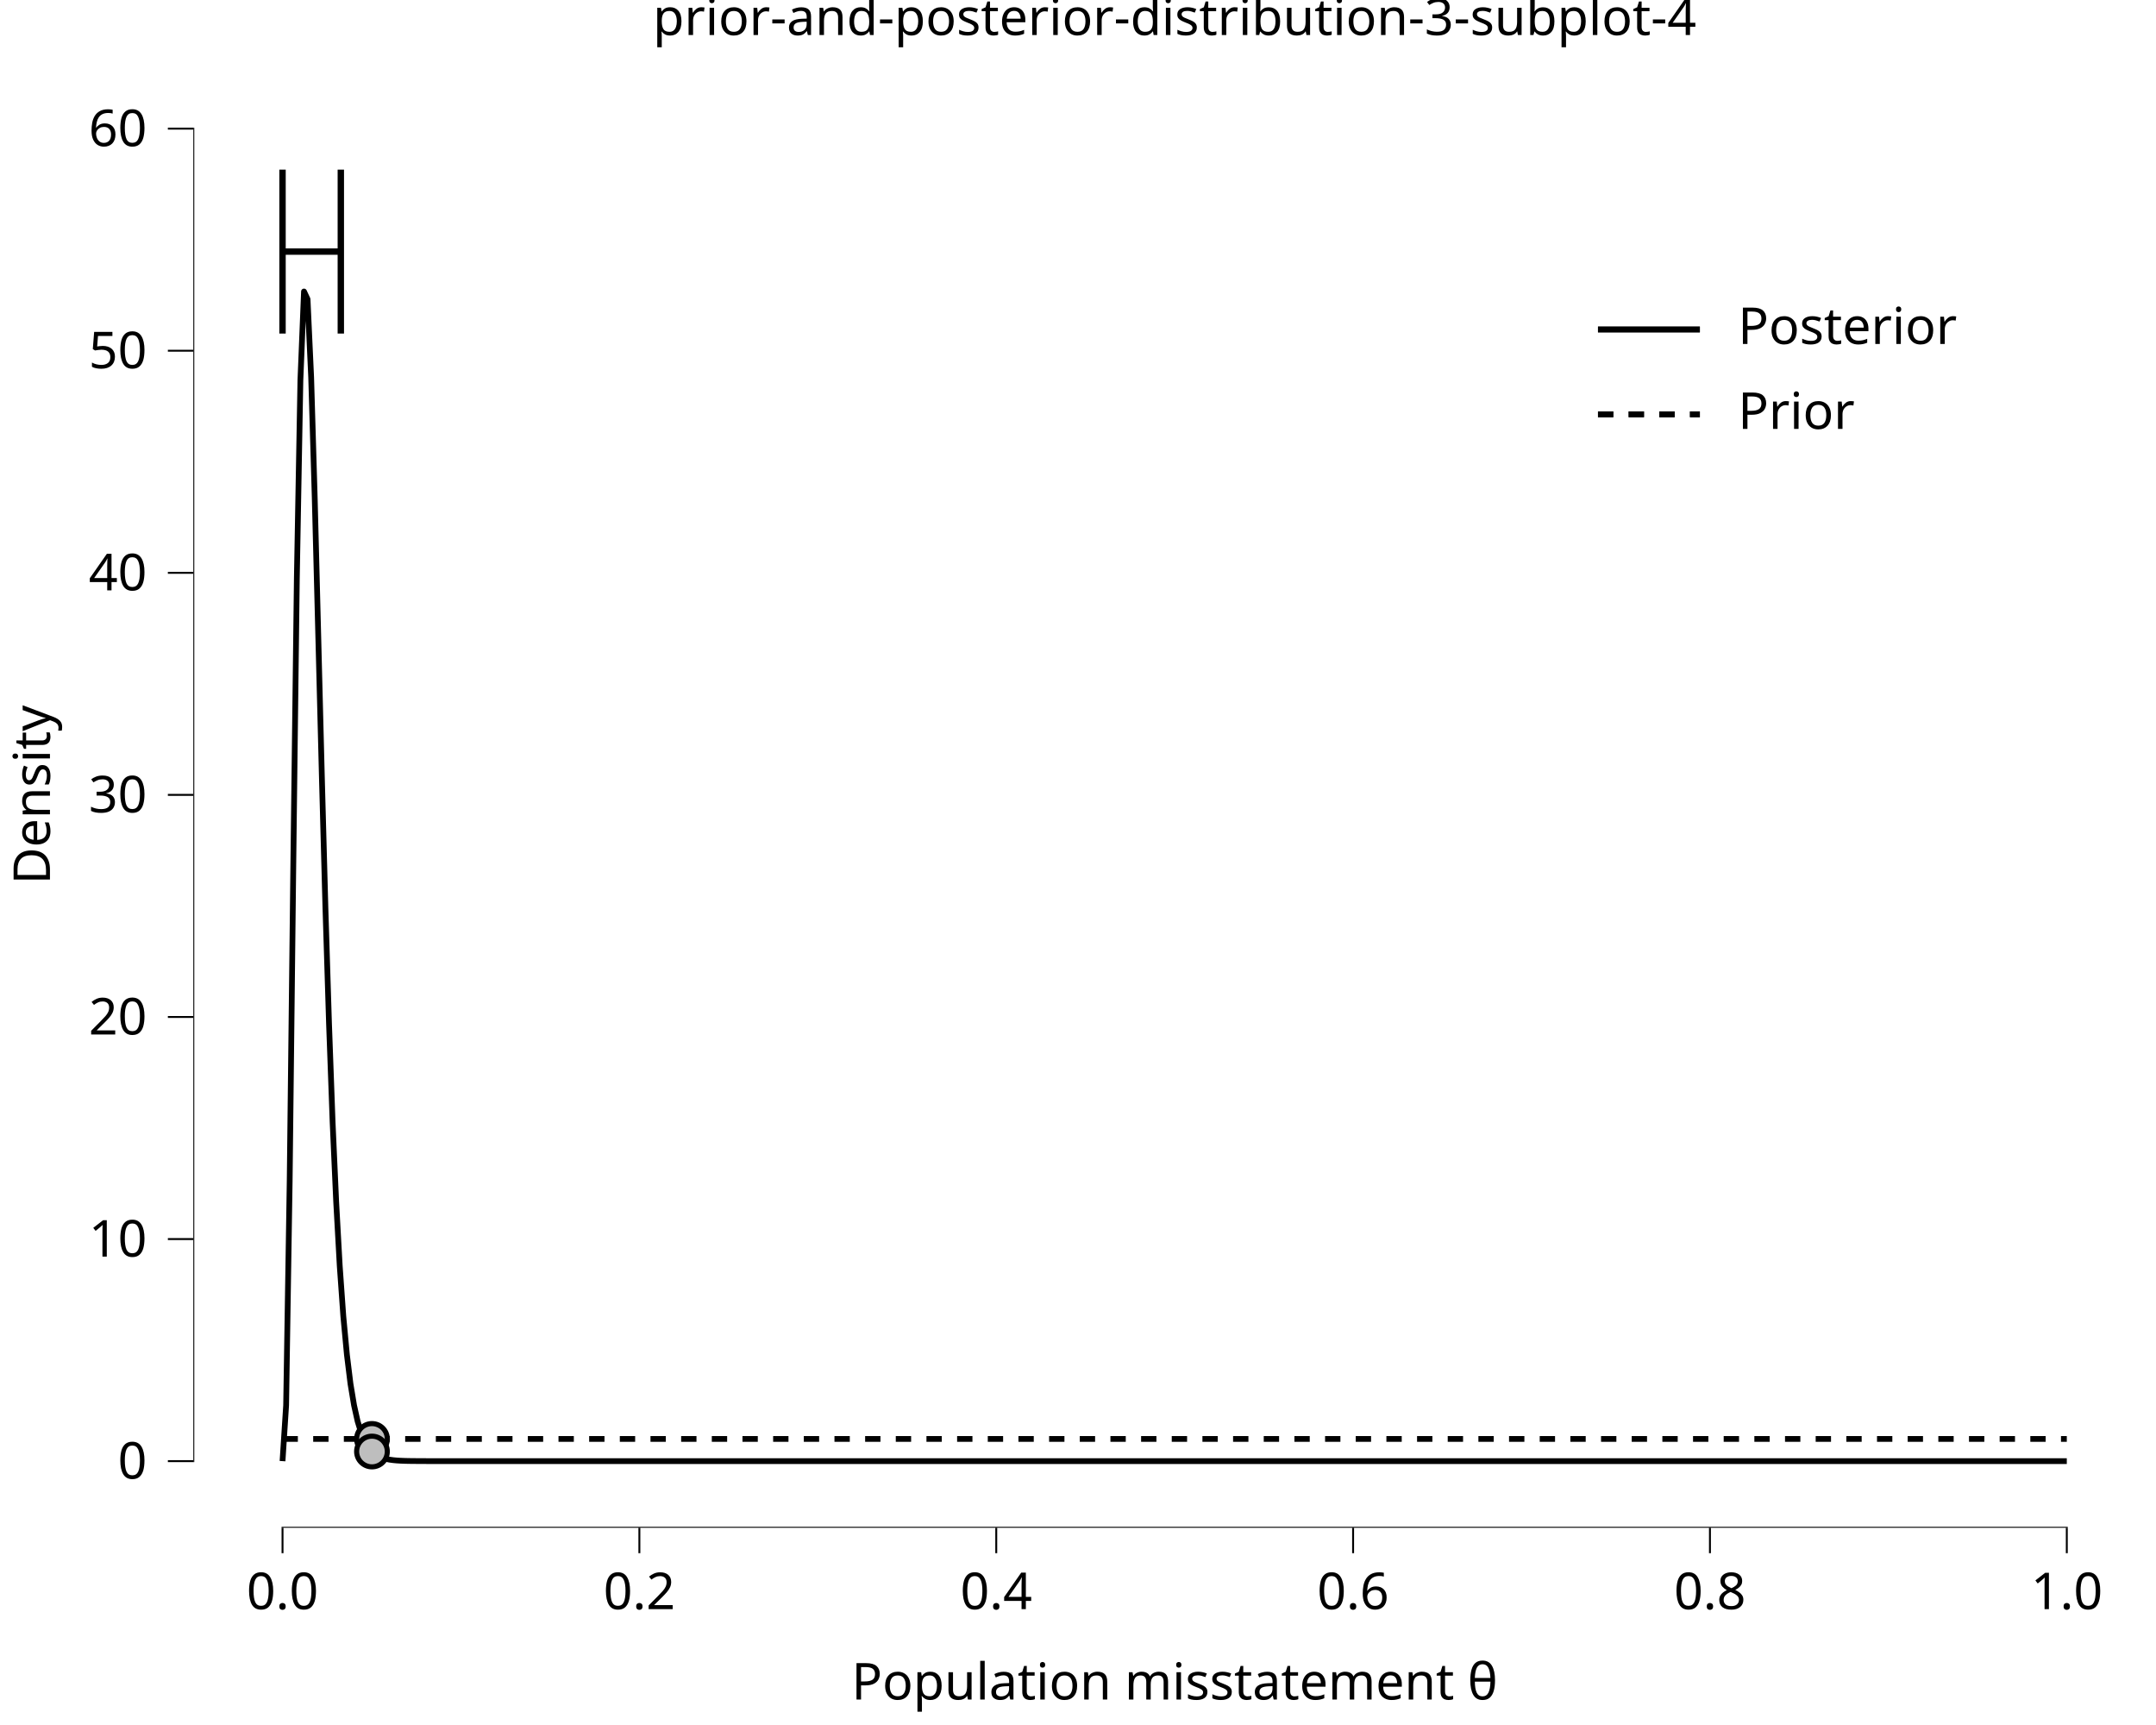
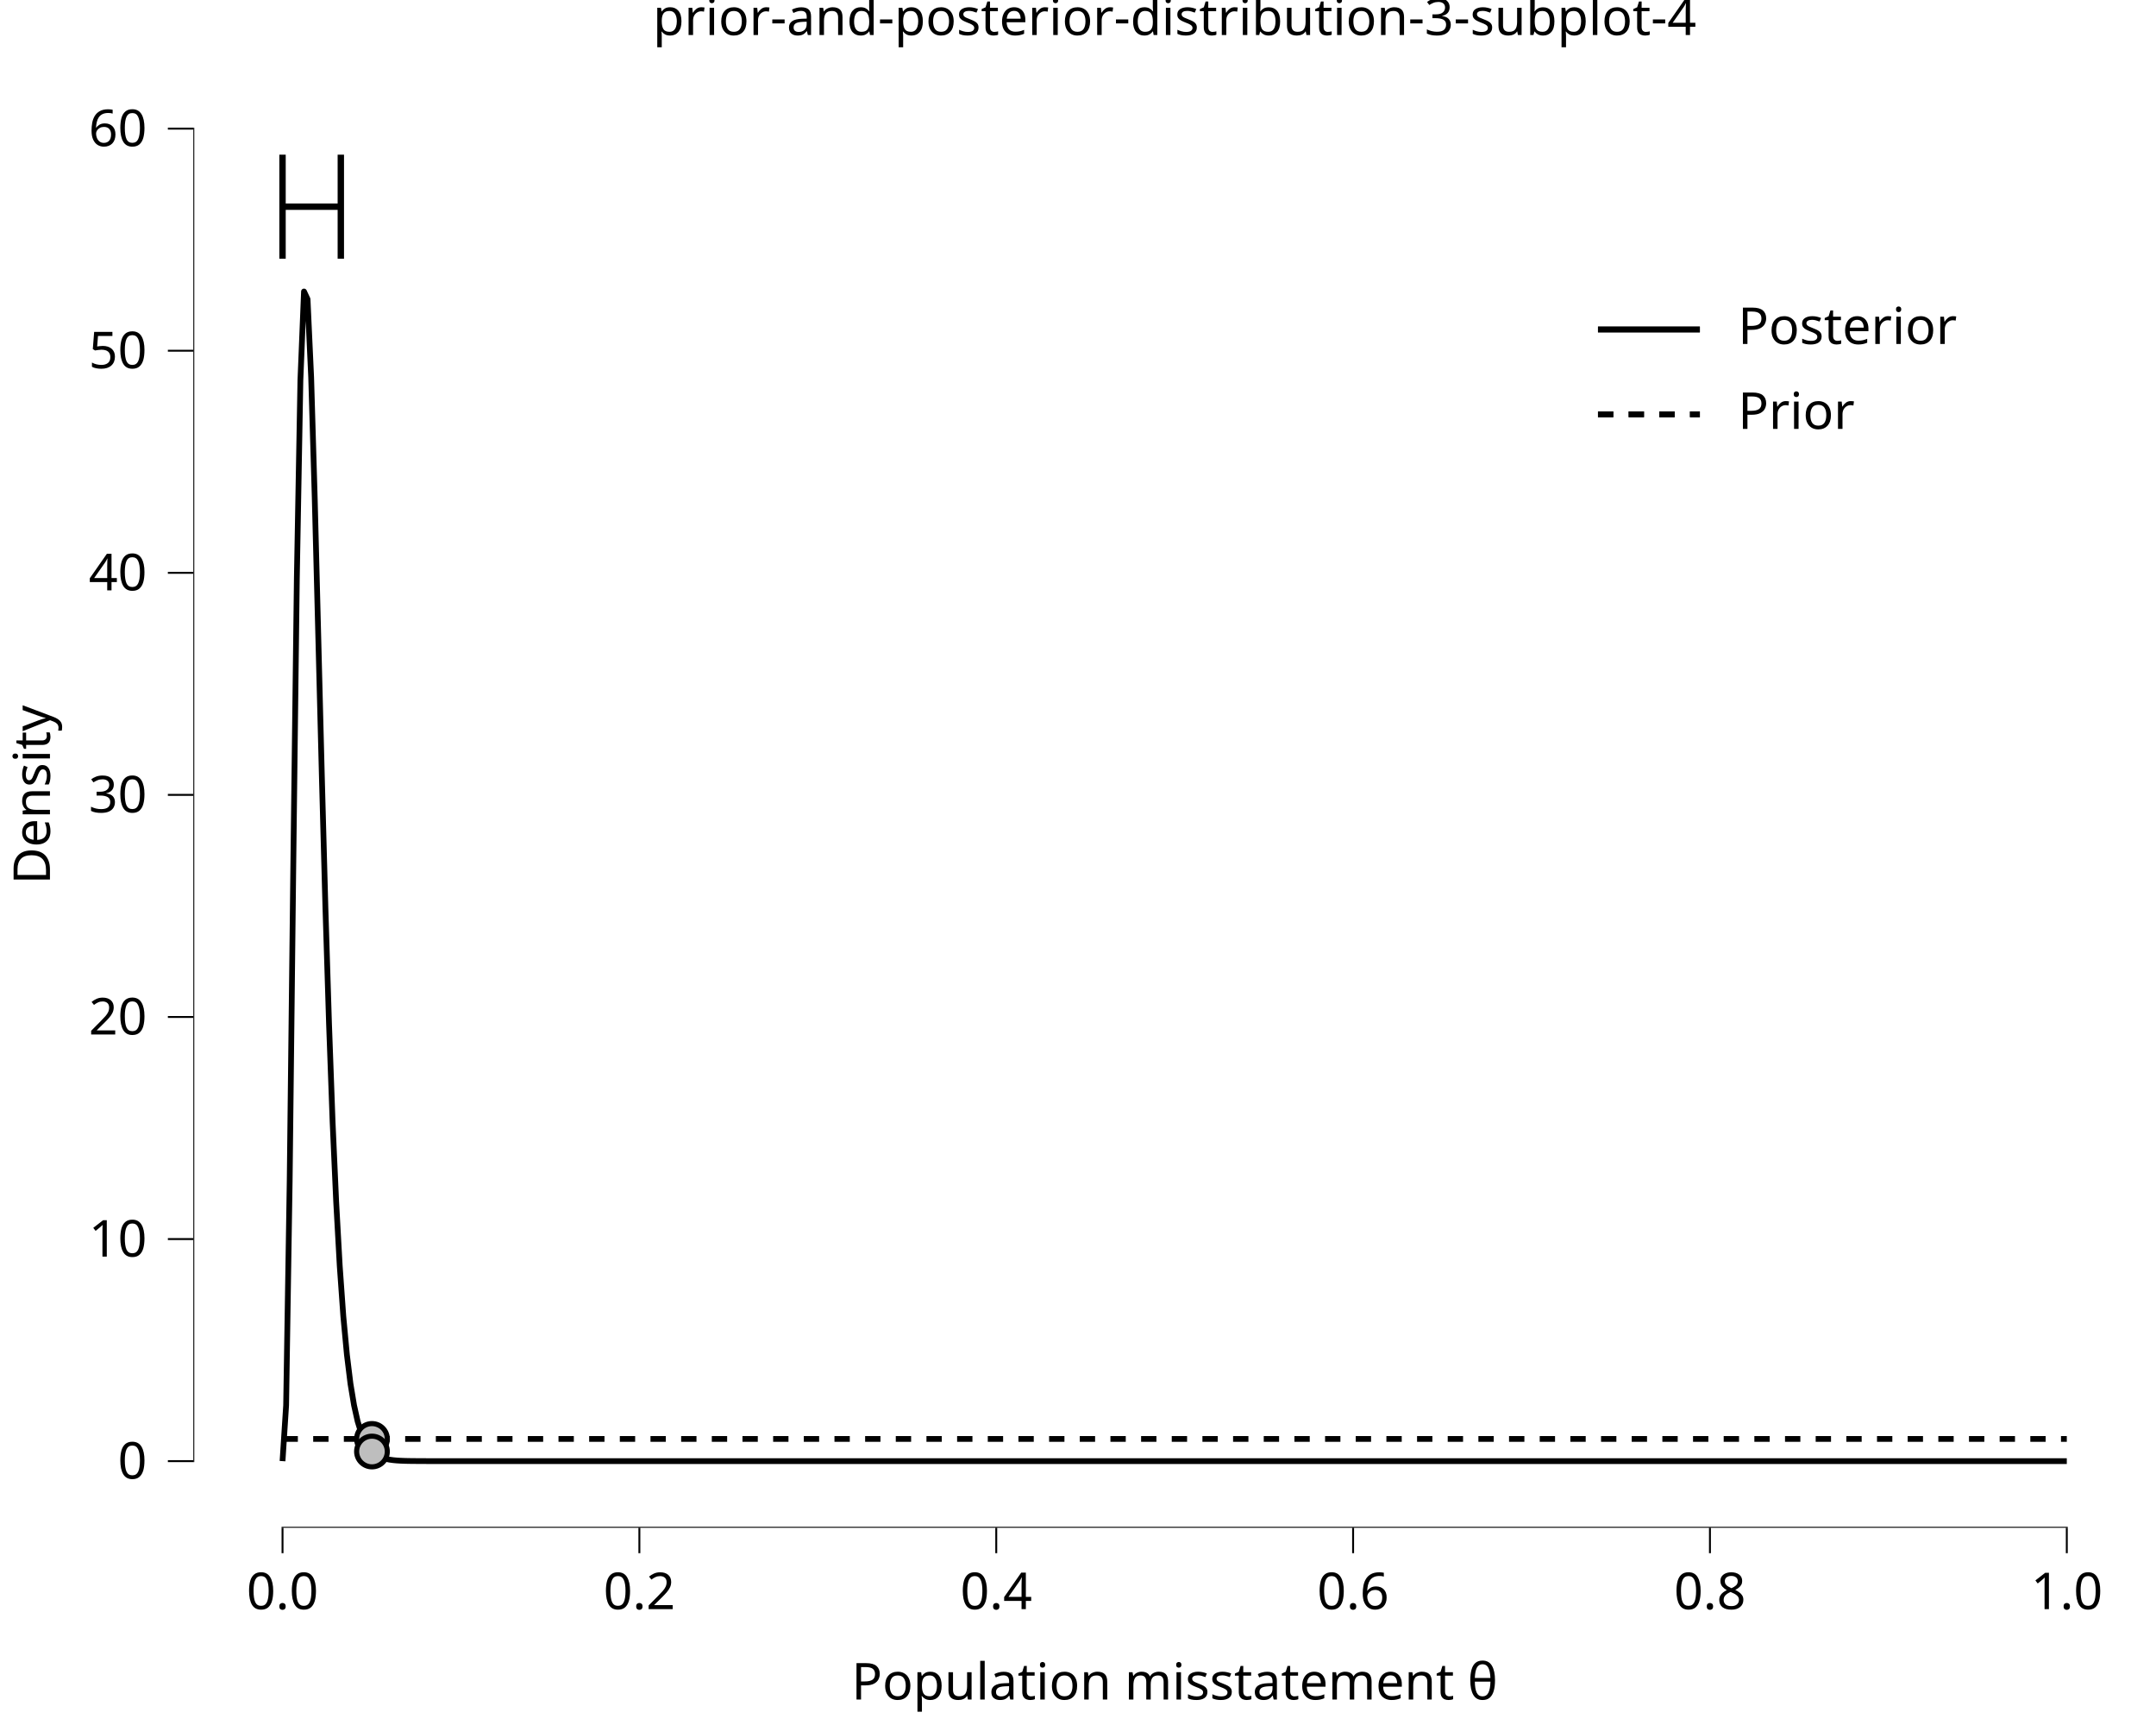
<svg xmlns="http://www.w3.org/2000/svg" class="svglite" data-engine-version="2.0" width="720.00pt" height="576.00pt" viewBox="0 0 720.00 576.00">
  <defs>
    <style type="text/css">
    .svglite line, .svglite polyline, .svglite polygon, .svglite path, .svglite rect, .svglite circle {
      fill: none;
      stroke: #000000;
      stroke-linecap: round;
      stroke-linejoin: round;
      stroke-miterlimit: 10.00;
    }
  </style>
  </defs>
  <rect width="100%" height="100%" style="stroke: none; fill: #FFFFFF;" />
  <defs>
    <clipPath id="cpMC4wMHw3MjAuMDB8MC4wMHw1NzYuMDA=">
      <rect x="0.00" y="0.00" width="720.00" height="576.00" />
    </clipPath>
  </defs>
  <g clip-path="url(#cpMC4wMHw3MjAuMDB8MC4wMHw1NzYuMDA=)">
    <rect x="0.00" y="0.00" width="720.00" height="576.00" style="stroke-width: 10.67; stroke: none;" />
  </g>
  <defs>
    <clipPath id="cpNjQuNTZ8NzIwLjAwfDIwLjcxfDUxMC4xNA==">
      <rect x="64.56" y="20.71" width="655.44" height="489.43" />
    </clipPath>
  </defs>
  <g clip-path="url(#cpNjQuNTZ8NzIwLjAwfDIwLjcxfDUxMC4xNA==)">
    <rect x="64.56" y="20.71" width="655.44" height="489.43" style="stroke-width: 10.67; stroke: none;" />
    <polyline points="94.35,480.48 95.55,480.48 96.74,480.48 97.94,480.48 99.13,480.48 100.32,480.48 101.52,480.48 102.71,480.48 103.91,480.48 105.10,480.48 106.29,480.48 107.49,480.48 108.68,480.48 109.88,480.48 111.07,480.48 112.27,480.48 113.46,480.48 114.65,480.48 115.85,480.48 117.04,480.48 118.24,480.48 119.43,480.48 120.62,480.48 121.82,480.48 123.01,480.48 124.21,480.48 125.40,480.48 126.59,480.48 127.79,480.48 128.98,480.48 130.18,480.48 131.37,480.48 132.56,480.48 133.76,480.48 134.95,480.48 136.15,480.48 137.34,480.48 138.54,480.48 139.73,480.48 140.92,480.48 142.12,480.48 143.31,480.48 144.51,480.48 145.70,480.48 146.89,480.48 148.09,480.48 149.28,480.48 150.48,480.48 151.67,480.48 152.86,480.48 154.06,480.48 155.25,480.48 156.45,480.48 157.64,480.48 158.83,480.48 160.03,480.48 161.22,480.48 162.42,480.48 163.61,480.48 164.81,480.48 166.00,480.48 167.19,480.48 168.39,480.48 169.58,480.48 170.78,480.48 171.97,480.48 173.16,480.48 174.36,480.48 175.55,480.48 176.75,480.48 177.94,480.48 179.13,480.48 180.33,480.48 181.52,480.48 182.72,480.48 183.91,480.48 185.11,480.48 186.30,480.48 187.49,480.48 188.69,480.48 189.88,480.48 191.08,480.48 192.27,480.48 193.46,480.48 194.66,480.48 195.85,480.48 197.05,480.48 198.24,480.48 199.43,480.48 200.63,480.48 201.82,480.48 203.02,480.48 204.21,480.48 205.40,480.48 206.60,480.48 207.79,480.48 208.99,480.48 210.18,480.48 211.38,480.48 212.57,480.48 213.76,480.48 214.96,480.48 216.15,480.48 217.35,480.48 218.54,480.48 219.73,480.48 220.93,480.48 222.12,480.48 223.32,480.48 224.51,480.48 225.70,480.48 226.90,480.48 228.09,480.48 229.29,480.48 230.48,480.48 231.67,480.48 232.87,480.48 234.06,480.48 235.26,480.48 236.45,480.48 237.65,480.48 238.84,480.48 240.03,480.48 241.23,480.48 242.42,480.48 243.62,480.48 244.81,480.48 246.00,480.48 247.20,480.48 248.39,480.48 249.59,480.48 250.78,480.48 251.97,480.48 253.17,480.48 254.36,480.48 255.56,480.48 256.75,480.48 257.94,480.48 259.14,480.48 260.33,480.48 261.53,480.48 262.72,480.48 263.92,480.48 265.11,480.48 266.30,480.48 267.50,480.48 268.69,480.48 269.89,480.48 271.08,480.48 272.27,480.48 273.47,480.48 274.66,480.48 275.86,480.48 277.05,480.48 278.24,480.48 279.44,480.48 280.63,480.48 281.83,480.48 283.02,480.48 284.21,480.48 285.41,480.48 286.60,480.48 287.80,480.48 288.99,480.48 290.19,480.48 291.38,480.48 292.57,480.48 293.77,480.48 294.96,480.48 296.16,480.48 297.35,480.48 298.54,480.48 299.74,480.48 300.93,480.48 302.13,480.48 303.32,480.48 304.51,480.48 305.71,480.48 306.90,480.48 308.10,480.48 309.29,480.48 310.49,480.48 311.68,480.48 312.87,480.48 314.07,480.48 315.26,480.48 316.46,480.48 317.65,480.48 318.84,480.48 320.04,480.48 321.23,480.48 322.43,480.48 323.62,480.48 324.81,480.48 326.01,480.48 327.20,480.48 328.40,480.48 329.59,480.48 330.78,480.48 331.98,480.48 333.17,480.48 334.37,480.48 335.56,480.48 336.76,480.48 337.95,480.48 339.14,480.48 340.34,480.48 341.53,480.48 342.73,480.48 343.92,480.48 345.11,480.48 346.31,480.48 347.50,480.48 348.70,480.48 349.89,480.48 351.08,480.48 352.28,480.48 353.47,480.48 354.67,480.48 355.86,480.48 357.05,480.48 358.25,480.48 359.44,480.48 360.64,480.48 361.83,480.48 363.03,480.48 364.22,480.48 365.41,480.48 366.61,480.48 367.80,480.48 369.00,480.48 370.19,480.48 371.38,480.48 372.58,480.48 373.77,480.48 374.97,480.48 376.16,480.48 377.35,480.48 378.55,480.48 379.74,480.48 380.94,480.48 382.13,480.48 383.32,480.48 384.52,480.48 385.71,480.48 386.91,480.48 388.10,480.48 389.30,480.48 390.49,480.48 391.68,480.48 392.88,480.48 394.07,480.48 395.27,480.48 396.46,480.48 397.65,480.48 398.85,480.48 400.04,480.48 401.24,480.48 402.43,480.48 403.62,480.48 404.82,480.48 406.01,480.48 407.21,480.48 408.40,480.48 409.59,480.48 410.79,480.48 411.98,480.48 413.18,480.48 414.37,480.48 415.57,480.48 416.76,480.48 417.95,480.48 419.15,480.48 420.34,480.48 421.54,480.48 422.73,480.48 423.92,480.48 425.12,480.48 426.31,480.48 427.51,480.48 428.70,480.48 429.89,480.48 431.09,480.48 432.28,480.48 433.48,480.48 434.67,480.48 435.87,480.48 437.06,480.48 438.25,480.48 439.45,480.48 440.64,480.48 441.84,480.48 443.03,480.48 444.22,480.48 445.42,480.48 446.61,480.48 447.81,480.48 449.00,480.48 450.19,480.48 451.39,480.48 452.58,480.48 453.78,480.48 454.97,480.48 456.16,480.48 457.36,480.48 458.55,480.48 459.75,480.48 460.94,480.48 462.14,480.48 463.33,480.48 464.52,480.48 465.72,480.48 466.91,480.48 468.11,480.48 469.30,480.48 470.49,480.48 471.69,480.48 472.88,480.48 474.08,480.48 475.27,480.48 476.46,480.48 477.66,480.48 478.85,480.48 480.05,480.48 481.24,480.48 482.43,480.48 483.63,480.48 484.82,480.48 486.02,480.48 487.21,480.48 488.41,480.48 489.60,480.48 490.79,480.48 491.99,480.48 493.18,480.48 494.38,480.48 495.57,480.48 496.76,480.48 497.96,480.48 499.15,480.48 500.35,480.48 501.54,480.48 502.73,480.48 503.93,480.48 505.12,480.48 506.32,480.48 507.51,480.48 508.70,480.48 509.90,480.48 511.09,480.48 512.29,480.48 513.48,480.48 514.68,480.48 515.87,480.48 517.06,480.48 518.26,480.48 519.45,480.48 520.65,480.48 521.84,480.48 523.03,480.48 524.23,480.48 525.42,480.48 526.62,480.48 527.81,480.48 529.00,480.48 530.20,480.48 531.39,480.48 532.59,480.48 533.78,480.48 534.97,480.48 536.17,480.48 537.36,480.48 538.56,480.48 539.75,480.48 540.95,480.48 542.14,480.48 543.33,480.48 544.53,480.48 545.72,480.48 546.92,480.48 548.11,480.48 549.30,480.48 550.50,480.48 551.69,480.48 552.89,480.48 554.08,480.48 555.27,480.48 556.47,480.48 557.66,480.48 558.86,480.48 560.05,480.48 561.25,480.48 562.44,480.48 563.63,480.48 564.83,480.48 566.02,480.48 567.22,480.48 568.41,480.48 569.60,480.48 570.80,480.48 571.99,480.48 573.19,480.48 574.38,480.48 575.57,480.48 576.77,480.48 577.96,480.48 579.16,480.48 580.35,480.48 581.54,480.48 582.74,480.48 583.93,480.48 585.13,480.48 586.32,480.48 587.52,480.48 588.71,480.48 589.90,480.48 591.10,480.48 592.29,480.48 593.49,480.48 594.68,480.48 595.87,480.48 597.07,480.48 598.26,480.48 599.46,480.48 600.65,480.48 601.84,480.48 603.04,480.48 604.23,480.48 605.43,480.48 606.62,480.48 607.81,480.48 609.01,480.48 610.20,480.48 611.40,480.48 612.59,480.48 613.79,480.48 614.98,480.48 616.17,480.48 617.37,480.48 618.56,480.48 619.76,480.48 620.95,480.48 622.14,480.48 623.34,480.48 624.53,480.48 625.73,480.48 626.92,480.48 628.11,480.48 629.31,480.48 630.50,480.48 631.70,480.48 632.89,480.48 634.08,480.48 635.28,480.48 636.47,480.48 637.67,480.48 638.86,480.48 640.06,480.48 641.25,480.48 642.44,480.48 643.64,480.48 644.83,480.48 646.03,480.48 647.22,480.48 648.41,480.48 649.61,480.48 650.80,480.48 652.00,480.48 653.19,480.48 654.38,480.48 655.58,480.48 656.77,480.48 657.97,480.48 659.16,480.48 660.35,480.48 661.55,480.48 662.74,480.48 663.94,480.48 665.13,480.48 666.33,480.48 667.52,480.48 668.71,480.48 669.91,480.48 671.10,480.48 672.30,480.48 673.49,480.48 674.68,480.48 675.88,480.48 677.07,480.48 678.27,480.48 679.46,480.48 680.65,480.48 681.85,480.48 683.04,480.48 684.24,480.48 685.43,480.48 686.63,480.48 687.82,480.48 689.01,480.48 690.21,480.48 " style="stroke-width: 1.92; stroke-dasharray: 5.12,5.12; stroke-linecap: butt;" />
    <polyline points="94.35,487.89 95.55,469.29 96.74,394.35 97.94,289.64 99.13,193.06 100.32,126.96 101.52,97.33 102.71,99.89 103.91,125.91 105.10,166.07 106.29,212.51 107.49,259.46 108.68,303.25 109.88,341.87 111.07,374.57 112.27,401.37 113.46,422.77 114.65,439.50 115.85,452.34 117.04,462.04 118.24,469.26 119.43,474.59 120.62,478.46 121.82,481.26 123.01,483.25 124.21,484.67 125.40,485.67 126.59,486.36 127.79,486.85 128.98,487.18 130.18,487.41 131.37,487.57 132.56,487.68 133.76,487.75 134.95,487.80 136.15,487.83 137.34,487.85 138.54,487.86 139.73,487.87 140.92,487.88 142.12,487.88 143.31,487.89 144.51,487.89 145.70,487.89 146.89,487.89 148.09,487.89 149.28,487.89 150.48,487.89 151.67,487.89 152.86,487.89 154.06,487.89 155.25,487.89 156.45,487.89 157.64,487.89 158.83,487.89 160.03,487.89 161.22,487.89 162.42,487.89 163.61,487.89 164.81,487.89 166.00,487.89 167.19,487.89 168.39,487.89 169.58,487.89 170.78,487.89 171.97,487.89 173.16,487.89 174.36,487.89 175.55,487.89 176.75,487.89 177.94,487.89 179.13,487.89 180.33,487.89 181.52,487.89 182.72,487.89 183.91,487.89 185.11,487.89 186.30,487.89 187.49,487.89 188.69,487.89 189.88,487.89 191.08,487.89 192.27,487.89 193.46,487.89 194.66,487.89 195.85,487.89 197.05,487.89 198.24,487.89 199.43,487.89 200.63,487.89 201.82,487.89 203.02,487.89 204.21,487.89 205.40,487.89 206.60,487.89 207.79,487.89 208.99,487.89 210.18,487.89 211.38,487.89 212.57,487.89 213.76,487.89 214.96,487.89 216.15,487.89 217.35,487.89 218.54,487.89 219.73,487.89 220.93,487.89 222.12,487.89 223.32,487.89 224.51,487.89 225.70,487.89 226.90,487.89 228.09,487.89 229.29,487.89 230.48,487.89 231.67,487.89 232.87,487.89 234.06,487.89 235.26,487.89 236.45,487.89 237.65,487.89 238.84,487.89 240.03,487.89 241.23,487.89 242.42,487.89 243.62,487.89 244.81,487.89 246.00,487.89 247.20,487.89 248.39,487.89 249.59,487.89 250.78,487.89 251.97,487.89 253.17,487.89 254.36,487.89 255.56,487.89 256.75,487.89 257.94,487.89 259.14,487.89 260.33,487.89 261.53,487.89 262.72,487.89 263.92,487.89 265.11,487.89 266.30,487.89 267.50,487.89 268.69,487.89 269.89,487.89 271.08,487.89 272.27,487.89 273.47,487.89 274.66,487.89 275.86,487.89 277.05,487.89 278.24,487.89 279.44,487.89 280.63,487.89 281.83,487.89 283.02,487.89 284.21,487.89 285.41,487.89 286.60,487.89 287.80,487.89 288.99,487.89 290.19,487.89 291.38,487.89 292.57,487.89 293.77,487.89 294.96,487.89 296.16,487.89 297.35,487.89 298.54,487.89 299.74,487.89 300.93,487.89 302.13,487.89 303.32,487.89 304.51,487.89 305.71,487.89 306.90,487.89 308.10,487.89 309.29,487.89 310.49,487.89 311.68,487.89 312.87,487.89 314.07,487.89 315.26,487.89 316.46,487.89 317.65,487.89 318.84,487.89 320.04,487.89 321.23,487.89 322.43,487.89 323.62,487.89 324.81,487.89 326.01,487.89 327.20,487.89 328.40,487.89 329.59,487.89 330.78,487.89 331.98,487.89 333.17,487.89 334.37,487.89 335.56,487.89 336.76,487.89 337.95,487.89 339.14,487.89 340.34,487.89 341.53,487.89 342.73,487.89 343.92,487.89 345.11,487.89 346.31,487.89 347.50,487.89 348.70,487.89 349.89,487.89 351.08,487.89 352.28,487.89 353.47,487.89 354.67,487.89 355.86,487.89 357.05,487.89 358.25,487.89 359.44,487.89 360.64,487.89 361.83,487.89 363.03,487.89 364.22,487.89 365.41,487.89 366.61,487.89 367.80,487.89 369.00,487.89 370.19,487.89 371.38,487.89 372.58,487.89 373.77,487.89 374.97,487.89 376.16,487.89 377.35,487.89 378.55,487.89 379.74,487.89 380.94,487.89 382.13,487.89 383.32,487.89 384.52,487.89 385.71,487.89 386.91,487.89 388.10,487.89 389.30,487.89 390.49,487.89 391.68,487.89 392.88,487.89 394.07,487.89 395.27,487.89 396.46,487.89 397.65,487.89 398.85,487.89 400.04,487.89 401.24,487.89 402.43,487.89 403.62,487.89 404.82,487.89 406.01,487.89 407.21,487.89 408.40,487.89 409.59,487.89 410.79,487.89 411.98,487.89 413.18,487.89 414.37,487.89 415.57,487.89 416.76,487.89 417.95,487.89 419.15,487.89 420.34,487.89 421.54,487.89 422.73,487.89 423.92,487.89 425.12,487.89 426.31,487.89 427.51,487.89 428.70,487.89 429.89,487.89 431.09,487.89 432.28,487.89 433.48,487.89 434.67,487.89 435.87,487.89 437.06,487.89 438.25,487.89 439.45,487.89 440.64,487.89 441.84,487.89 443.03,487.89 444.22,487.89 445.42,487.89 446.61,487.89 447.81,487.89 449.00,487.89 450.19,487.89 451.39,487.89 452.58,487.89 453.78,487.89 454.97,487.89 456.16,487.89 457.36,487.89 458.55,487.89 459.75,487.89 460.94,487.89 462.14,487.89 463.33,487.89 464.52,487.89 465.72,487.89 466.91,487.89 468.11,487.89 469.30,487.89 470.49,487.89 471.69,487.89 472.88,487.89 474.08,487.89 475.27,487.89 476.46,487.89 477.66,487.89 478.85,487.89 480.05,487.89 481.24,487.89 482.43,487.89 483.63,487.89 484.82,487.89 486.02,487.89 487.21,487.89 488.41,487.89 489.60,487.89 490.79,487.89 491.99,487.89 493.18,487.89 494.38,487.89 495.57,487.89 496.76,487.89 497.96,487.89 499.15,487.89 500.35,487.89 501.54,487.89 502.73,487.89 503.93,487.89 505.12,487.89 506.32,487.89 507.51,487.89 508.70,487.89 509.90,487.89 511.09,487.89 512.29,487.89 513.48,487.89 514.68,487.89 515.87,487.89 517.06,487.89 518.26,487.89 519.45,487.89 520.65,487.89 521.84,487.89 523.03,487.89 524.23,487.89 525.42,487.89 526.62,487.89 527.81,487.89 529.00,487.89 530.20,487.89 531.39,487.89 532.59,487.89 533.78,487.89 534.97,487.89 536.17,487.89 537.36,487.89 538.56,487.89 539.75,487.89 540.95,487.89 542.14,487.89 543.33,487.89 544.53,487.89 545.72,487.89 546.92,487.89 548.11,487.89 549.30,487.89 550.50,487.89 551.69,487.89 552.89,487.89 554.08,487.89 555.27,487.89 556.47,487.89 557.66,487.89 558.86,487.89 560.05,487.89 561.25,487.89 562.44,487.89 563.63,487.89 564.83,487.89 566.02,487.89 567.22,487.89 568.41,487.89 569.60,487.89 570.80,487.89 571.99,487.89 573.19,487.89 574.38,487.89 575.57,487.89 576.77,487.89 577.96,487.89 579.16,487.89 580.35,487.89 581.54,487.89 582.74,487.89 583.93,487.89 585.13,487.89 586.32,487.89 587.52,487.89 588.71,487.89 589.90,487.89 591.10,487.89 592.29,487.89 593.49,487.89 594.68,487.89 595.87,487.89 597.07,487.89 598.26,487.89 599.46,487.89 600.65,487.89 601.84,487.89 603.04,487.89 604.23,487.89 605.43,487.89 606.62,487.89 607.81,487.89 609.01,487.89 610.20,487.89 611.40,487.89 612.59,487.89 613.79,487.89 614.98,487.89 616.17,487.89 617.37,487.89 618.56,487.89 619.76,487.89 620.95,487.89 622.14,487.89 623.34,487.89 624.53,487.89 625.73,487.89 626.92,487.89 628.11,487.89 629.31,487.89 630.50,487.89 631.70,487.89 632.89,487.89 634.08,487.89 635.28,487.89 636.47,487.89 637.67,487.89 638.86,487.89 640.06,487.89 641.25,487.89 642.44,487.89 643.64,487.89 644.83,487.89 646.03,487.89 647.22,487.89 648.41,487.89 649.61,487.89 650.80,487.89 652.00,487.89 653.19,487.89 654.38,487.89 655.58,487.89 656.77,487.89 657.97,487.89 659.16,487.89 660.35,487.89 661.55,487.89 662.74,487.89 663.94,487.89 665.13,487.89 666.33,487.89 667.52,487.89 668.71,487.89 669.91,487.89 671.10,487.89 672.30,487.89 673.49,487.89 674.68,487.89 675.88,487.89 677.07,487.89 678.27,487.89 679.46,487.89 680.65,487.89 681.85,487.89 683.04,487.89 684.24,487.89 685.43,487.89 686.63,487.89 687.82,487.89 689.01,487.89 690.21,487.89 " style="stroke-width: 1.92; stroke-linecap: butt;" />
    <circle cx="124.22" cy="480.48" r="5.12" style="stroke-width: 1.70; fill: #BEBEBE;" />
    <circle cx="124.22" cy="484.68" r="5.12" style="stroke-width: 1.70; fill: #BEBEBE;" />
    <line x1="94.03" y1="510.14" x2="690.53" y2="510.14" style="stroke-width: 0.64; stroke-linecap: butt;" />
    <line x1="64.56" y1="488.21" x2="64.56" y2="42.64" style="stroke-width: 0.64; stroke-linecap: butt;" />
-     <polyline points="113.82,111.37 113.82,56.64 " style="stroke-width: 2.13; stroke-linecap: butt;" />
-     <polyline points="113.82,84.01 94.35,84.01 " style="stroke-width: 2.13; stroke-linecap: butt;" />
-     <polyline points="94.35,111.37 94.35,56.64 " style="stroke-width: 2.13; stroke-linecap: butt;" />
+     <polyline points="113.82,86.38 113.82,51.64 " style="stroke-width: 2.13; stroke-linecap: butt;" />
+     <polyline points="113.82,69.01 94.35,69.01 " style="stroke-width: 2.13; stroke-linecap: butt;" />
+     <polyline points="94.35,86.38 94.35,51.64 " style="stroke-width: 2.13; stroke-linecap: butt;" />
    <rect x="64.56" y="20.71" width="655.44" height="489.43" style="stroke-width: 0.00; stroke: none;" />
  </g>
  <g clip-path="url(#cpMC4wMHw3MjAuMDB8MC4wMHw1NzYuMDA=)">
    <polyline points="64.56,510.14 64.56,20.71 " style="stroke-width: 0.00; stroke: none; stroke-linecap: butt;" />
    <text x="49.08" y="493.74" text-anchor="end" style="font-size: 17.00px; font-family: sans;" textLength="9.46px" lengthAdjust="spacingAndGlyphs">0</text>
    <text x="49.08" y="419.59" text-anchor="end" style="font-size: 17.00px; font-family: sans;" textLength="18.91px" lengthAdjust="spacingAndGlyphs">10</text>
    <text x="49.08" y="345.43" text-anchor="end" style="font-size: 17.00px; font-family: sans;" textLength="18.91px" lengthAdjust="spacingAndGlyphs">20</text>
    <text x="49.08" y="271.27" text-anchor="end" style="font-size: 17.00px; font-family: sans;" textLength="18.91px" lengthAdjust="spacingAndGlyphs">30</text>
    <text x="49.08" y="197.12" text-anchor="end" style="font-size: 17.00px; font-family: sans;" textLength="18.91px" lengthAdjust="spacingAndGlyphs">40</text>
    <text x="49.08" y="122.96" text-anchor="end" style="font-size: 17.00px; font-family: sans;" textLength="18.91px" lengthAdjust="spacingAndGlyphs">50</text>
    <text x="49.08" y="48.80" text-anchor="end" style="font-size: 17.00px; font-family: sans;" textLength="18.91px" lengthAdjust="spacingAndGlyphs">60</text>
    <polyline points="56.06,487.89 64.56,487.89 " style="stroke-width: 0.64; stroke-linecap: butt;" />
    <polyline points="56.06,413.74 64.56,413.74 " style="stroke-width: 0.64; stroke-linecap: butt;" />
    <polyline points="56.06,339.58 64.56,339.58 " style="stroke-width: 0.64; stroke-linecap: butt;" />
    <polyline points="56.06,265.42 64.56,265.42 " style="stroke-width: 0.64; stroke-linecap: butt;" />
    <polyline points="56.06,191.27 64.56,191.27 " style="stroke-width: 0.64; stroke-linecap: butt;" />
    <polyline points="56.06,117.11 64.56,117.11 " style="stroke-width: 0.64; stroke-linecap: butt;" />
    <polyline points="56.06,42.95 64.56,42.95 " style="stroke-width: 0.64; stroke-linecap: butt;" />
    <polyline points="64.56,510.14 720.00,510.14 " style="stroke-width: 0.00; stroke: none; stroke-linecap: butt;" />
    <polyline points="94.35,518.64 94.35,510.14 " style="stroke-width: 0.64; stroke-linecap: butt;" />
    <polyline points="213.52,518.64 213.52,510.14 " style="stroke-width: 0.64; stroke-linecap: butt;" />
    <polyline points="332.70,518.64 332.70,510.14 " style="stroke-width: 0.64; stroke-linecap: butt;" />
    <polyline points="451.87,518.64 451.87,510.14 " style="stroke-width: 0.64; stroke-linecap: butt;" />
    <polyline points="571.04,518.64 571.04,510.14 " style="stroke-width: 0.64; stroke-linecap: butt;" />
    <polyline points="690.21,518.64 690.21,510.14 " style="stroke-width: 0.64; stroke-linecap: butt;" />
    <text x="94.35" y="537.32" text-anchor="middle" style="font-size: 17.00px; font-family: sans;" textLength="23.63px" lengthAdjust="spacingAndGlyphs">0.0</text>
    <text x="213.52" y="537.32" text-anchor="middle" style="font-size: 17.00px; font-family: sans;" textLength="23.63px" lengthAdjust="spacingAndGlyphs">0.2</text>
    <text x="332.70" y="537.32" text-anchor="middle" style="font-size: 17.00px; font-family: sans;" textLength="23.63px" lengthAdjust="spacingAndGlyphs">0.4</text>
    <text x="451.87" y="537.32" text-anchor="middle" style="font-size: 17.00px; font-family: sans;" textLength="23.63px" lengthAdjust="spacingAndGlyphs">0.6</text>
    <text x="571.04" y="537.32" text-anchor="middle" style="font-size: 17.00px; font-family: sans;" textLength="23.63px" lengthAdjust="spacingAndGlyphs">0.8</text>
    <text x="690.21" y="537.32" text-anchor="middle" style="font-size: 17.00px; font-family: sans;" textLength="23.63px" lengthAdjust="spacingAndGlyphs">1.0</text>
    <text x="392.28" y="567.49" text-anchor="middle" style="font-size: 17.00px; font-family: sans;" textLength="200.36px" lengthAdjust="spacingAndGlyphs">Population misstatement θ</text>
    <text transform="translate(16.68,265.42) rotate(-90)" text-anchor="middle" style="font-size: 17.00px; font-family: sans;" textLength="56.70px" lengthAdjust="spacingAndGlyphs">Density</text>
    <rect x="523.92" y="81.89" width="129.98" height="76.12" style="stroke-width: 0.75; stroke: none;" />
    <rect x="523.92" y="81.89" width="129.98" height="76.12" style="stroke-width: 10.67; stroke: none;" />
    <rect x="529.40" y="95.83" width="42.52" height="28.35" style="stroke-width: 10.67; stroke: none;" />
    <line x1="533.65" y1="110.01" x2="567.67" y2="110.01" style="stroke-width: 1.92; stroke-linecap: butt;" />
    <line x1="533.65" y1="110.01" x2="567.67" y2="110.01" style="stroke-width: 1.92; stroke-linecap: butt;" />
    <rect x="529.40" y="124.18" width="42.52" height="28.35" style="stroke-width: 10.67; stroke: none;" />
    <line x1="533.65" y1="138.35" x2="567.67" y2="138.35" style="stroke-width: 1.92; stroke-dasharray: 5.12,5.12; stroke-linecap: butt;" />
    <line x1="533.65" y1="138.35" x2="567.67" y2="138.35" style="stroke-width: 1.92; stroke-dasharray: 5.12,5.12; stroke-linecap: butt;" />
    <text x="580.39" y="114.86" style="font-size: 17.00px; font-family: sans;" textLength="68.03px" lengthAdjust="spacingAndGlyphs">Posterior</text>
    <text x="580.39" y="143.21" style="font-size: 17.00px; font-family: sans;" textLength="35.89px" lengthAdjust="spacingAndGlyphs">Prior</text>
    <text x="392.28" y="11.70" text-anchor="middle" style="font-size: 17.00px; font-family: sans;" textLength="318.43px" lengthAdjust="spacingAndGlyphs">prior-and-posterior-distribution-3-subplot-4</text>
  </g>
</svg>
